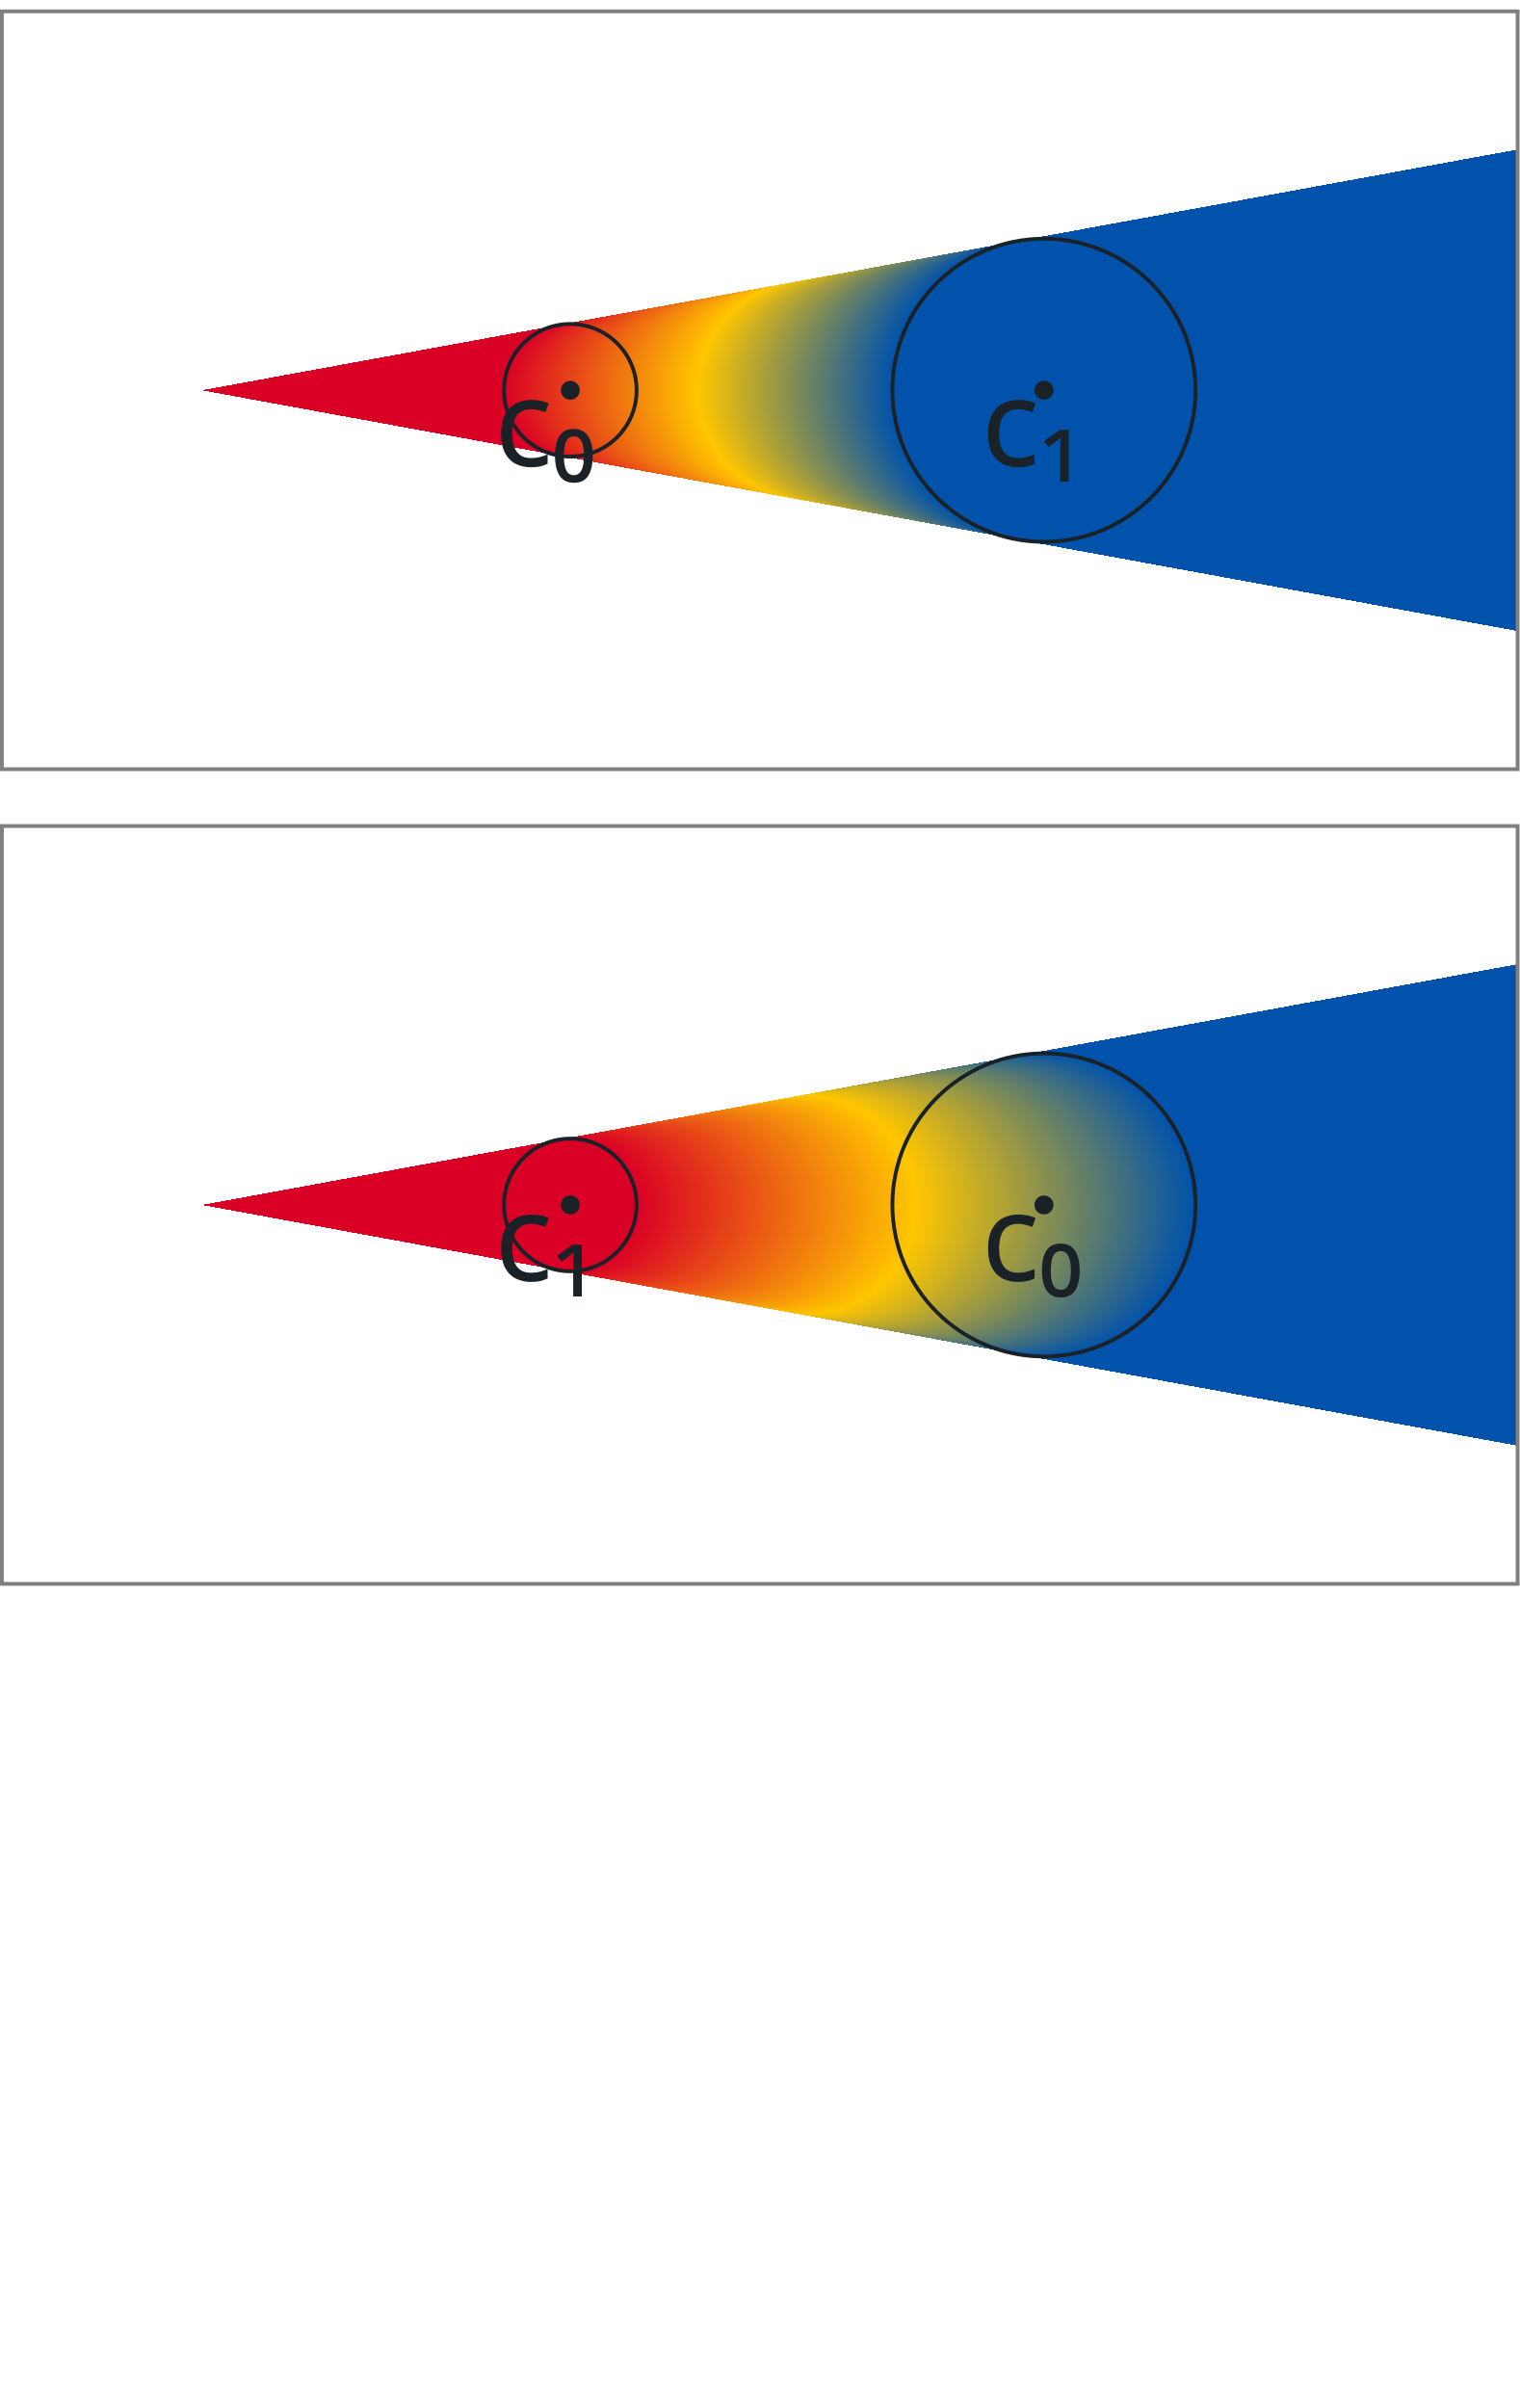
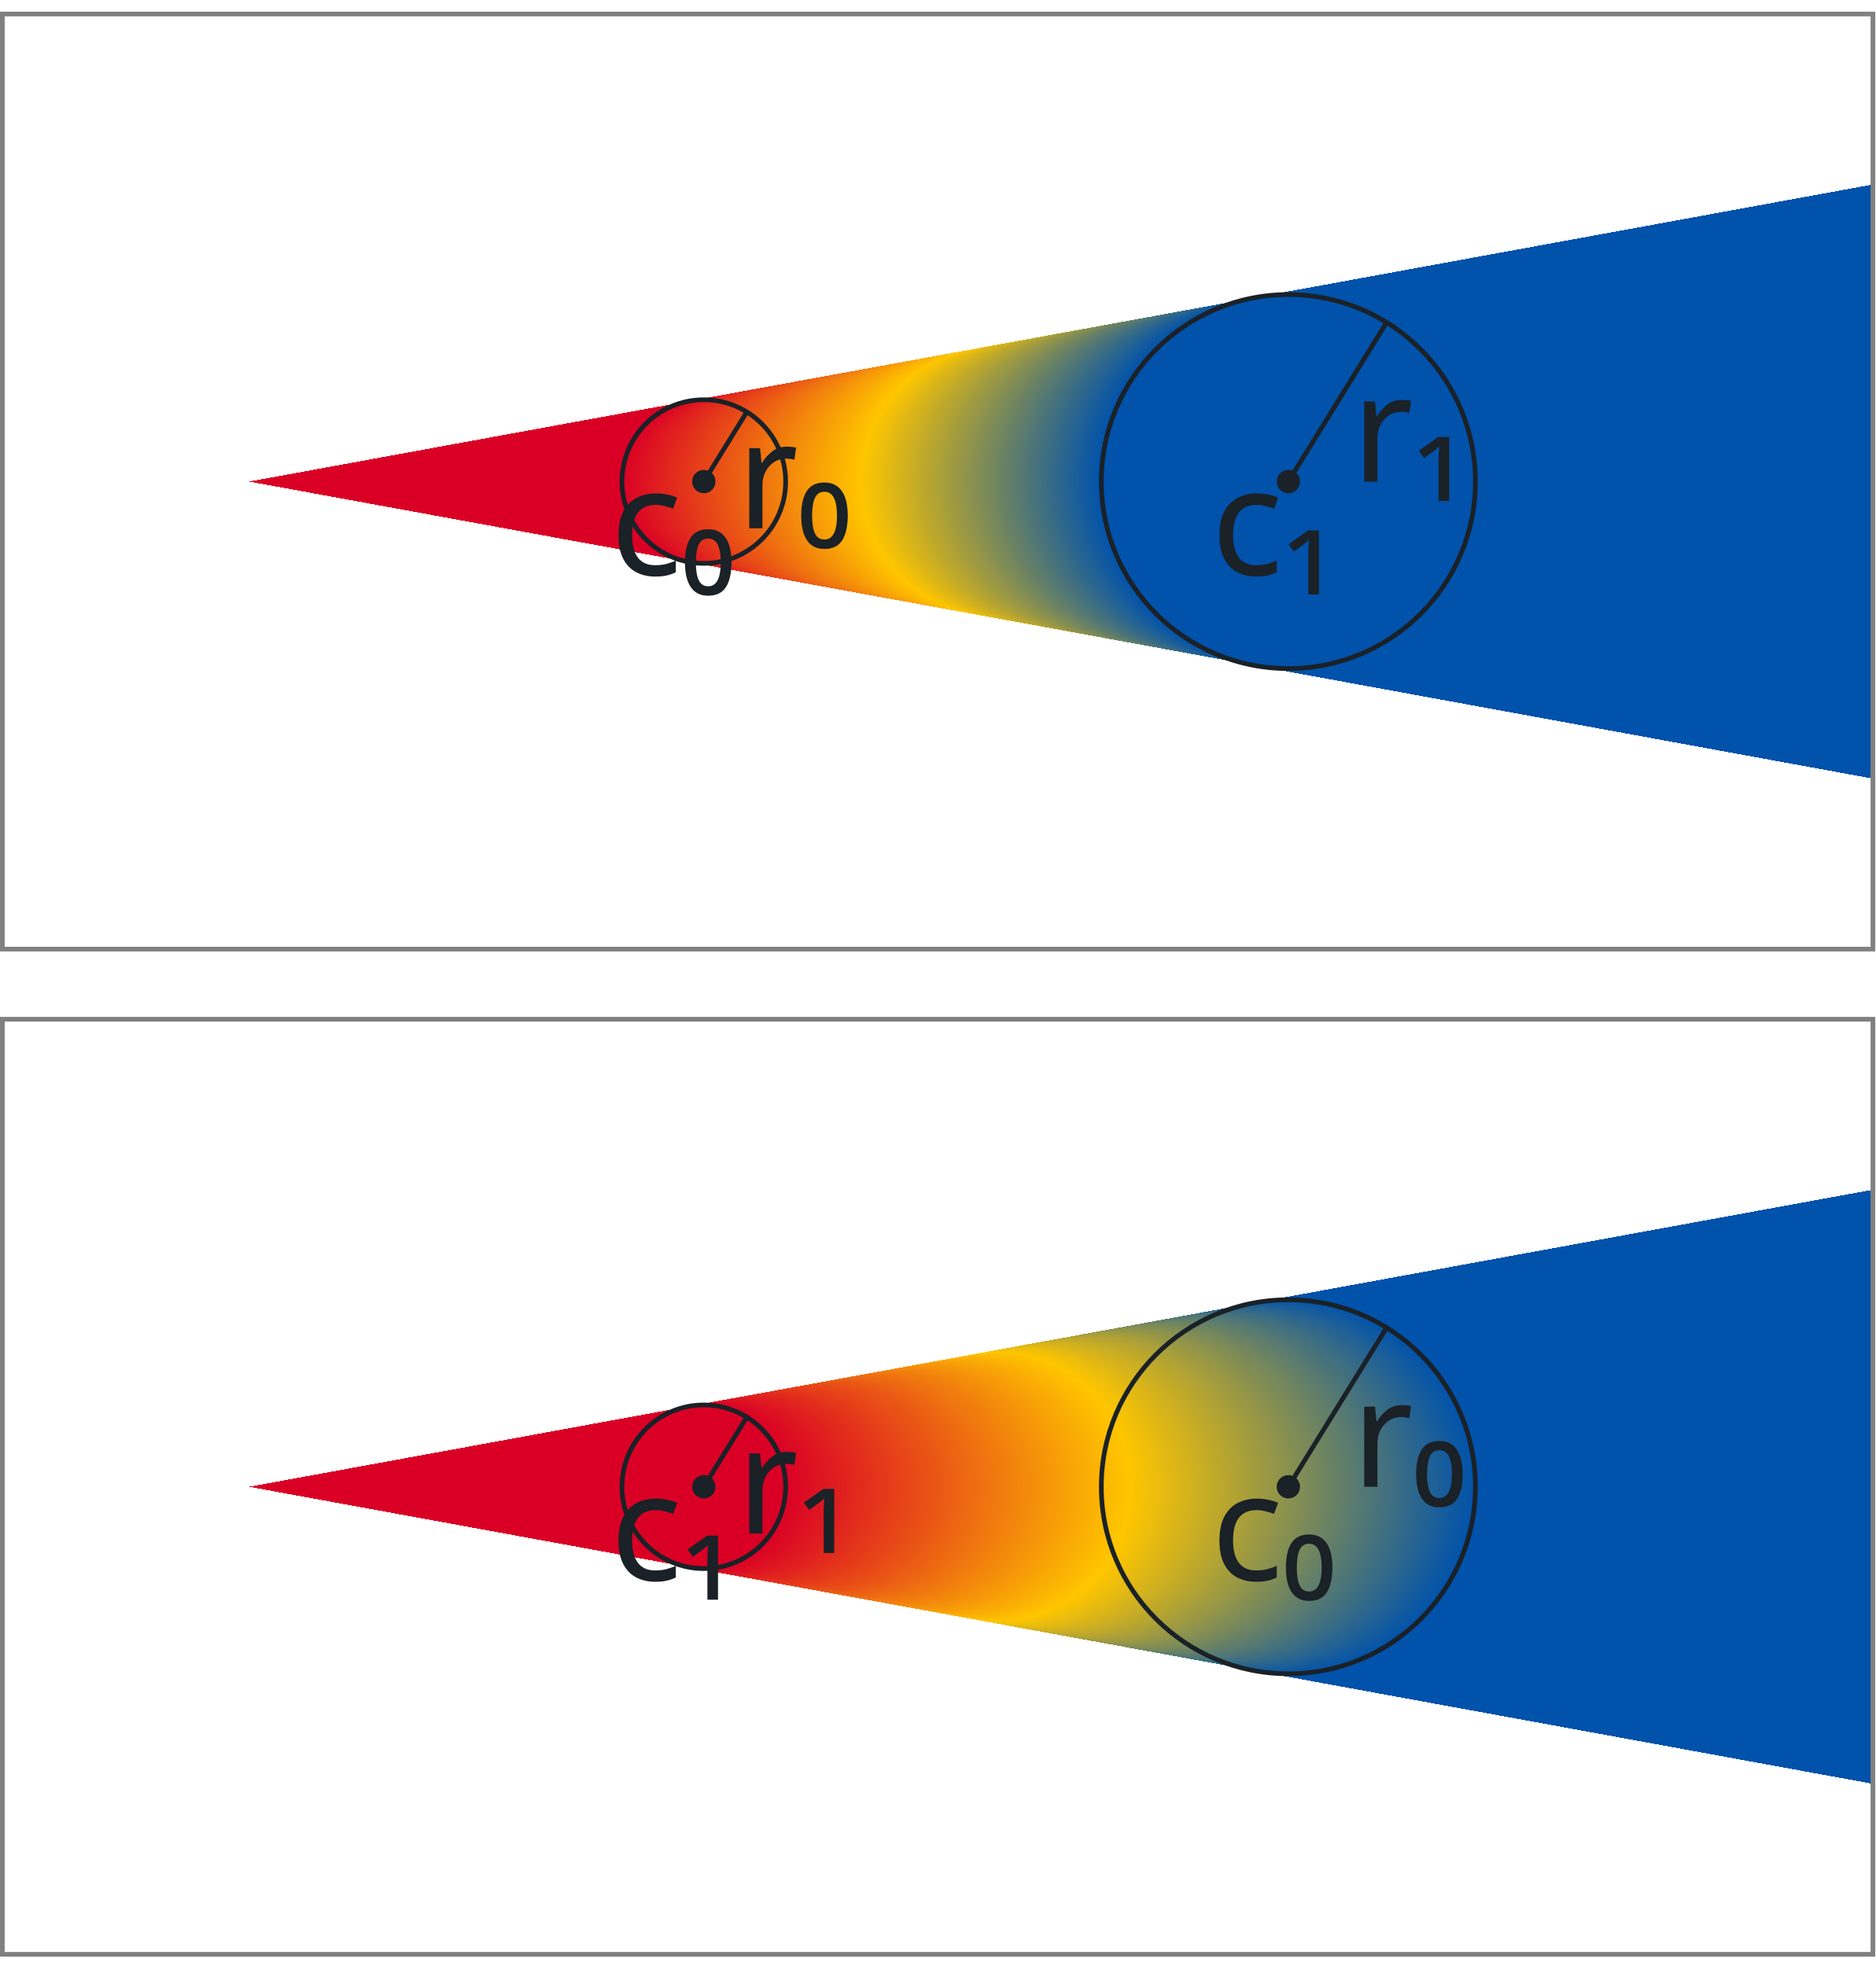
- <svg xmlns="http://www.w3.org/2000/svg" viewBox="-301 -206 802 1271">
+ <svg xmlns="http://www.w3.org/2000/svg" viewBox="-301 -206 802 841">
  <style>
    .label { font-size: 64px; font-family: sans-serif; stroke-width: 0; stroke: black; fill: #1a2127; }
  </style>
  <defs>
    <radialGradient id="radgrad-pad1" gradientUnits="userSpaceOnUse" fx="0" fy="0" fr="35" cx="250" cy="0" r="80" spreadMethod="pad">
      <stop offset="0%" stop-color="#DA0025" />
      <stop offset="50%" stop-color="#FFC600" />
      <stop offset="100%" stop-color="#0052AB" />
    </radialGradient>
    <radialGradient id="radgrad-pad2" gradientUnits="userSpaceOnUse" fx="250" fy="0" fr="80" cx="0" cy="0" r="35" spreadMethod="pad">
      <stop offset="0%" stop-color="#0052AB" />
      <stop offset="50%" stop-color="#FFC600" />
      <stop offset="100%" stop-color="#DA0025" />
    </radialGradient>
    <rect id="filled-rect" x="-300" y="-200" width="800" height="400" stroke-width="2" stroke="gray" />
  </defs>
  <use href="#filled-rect" fill="url(#radgrad-pad1)" />
  <g id="points" fill="none" stroke-width="2" stroke="#1a2127">
    <circle cx="0" cy="0" r="35" />
    <circle cx="0" cy="0" r="4" fill="#1a2127" />
+     <line x1="0" y1="0" x2="18.386" y2="-29.781" />
    <circle cx="250" cy="0" r="80" />
    <circle cx="250" cy="0" r="4" fill="#1a2127" />
+     <line x1="250" y1="0" x2="292.012" y2="-68.05" />
  </g>
  <text class="label" x="-40" y="40">c₀</text>
+   <text class="label" x="14" y="20">r₀</text>
  <text class="label" x="217" y="40">c₁</text>
+   <text class="label" x="277" y="0">r₁</text>
  <g transform="translate(0, 430)">
    <use href="#filled-rect" fill="url(#radgrad-pad2)" />
    <use href="#points" />
    <text class="label" x="-40" y="40">c₁</text>
+     <text class="label" x="14" y="20">r₁</text>
    <text class="label" x="217" y="40">c₀</text>
+     <text class="label" x="277" y="0">r₀</text>
  </g>
</svg>
